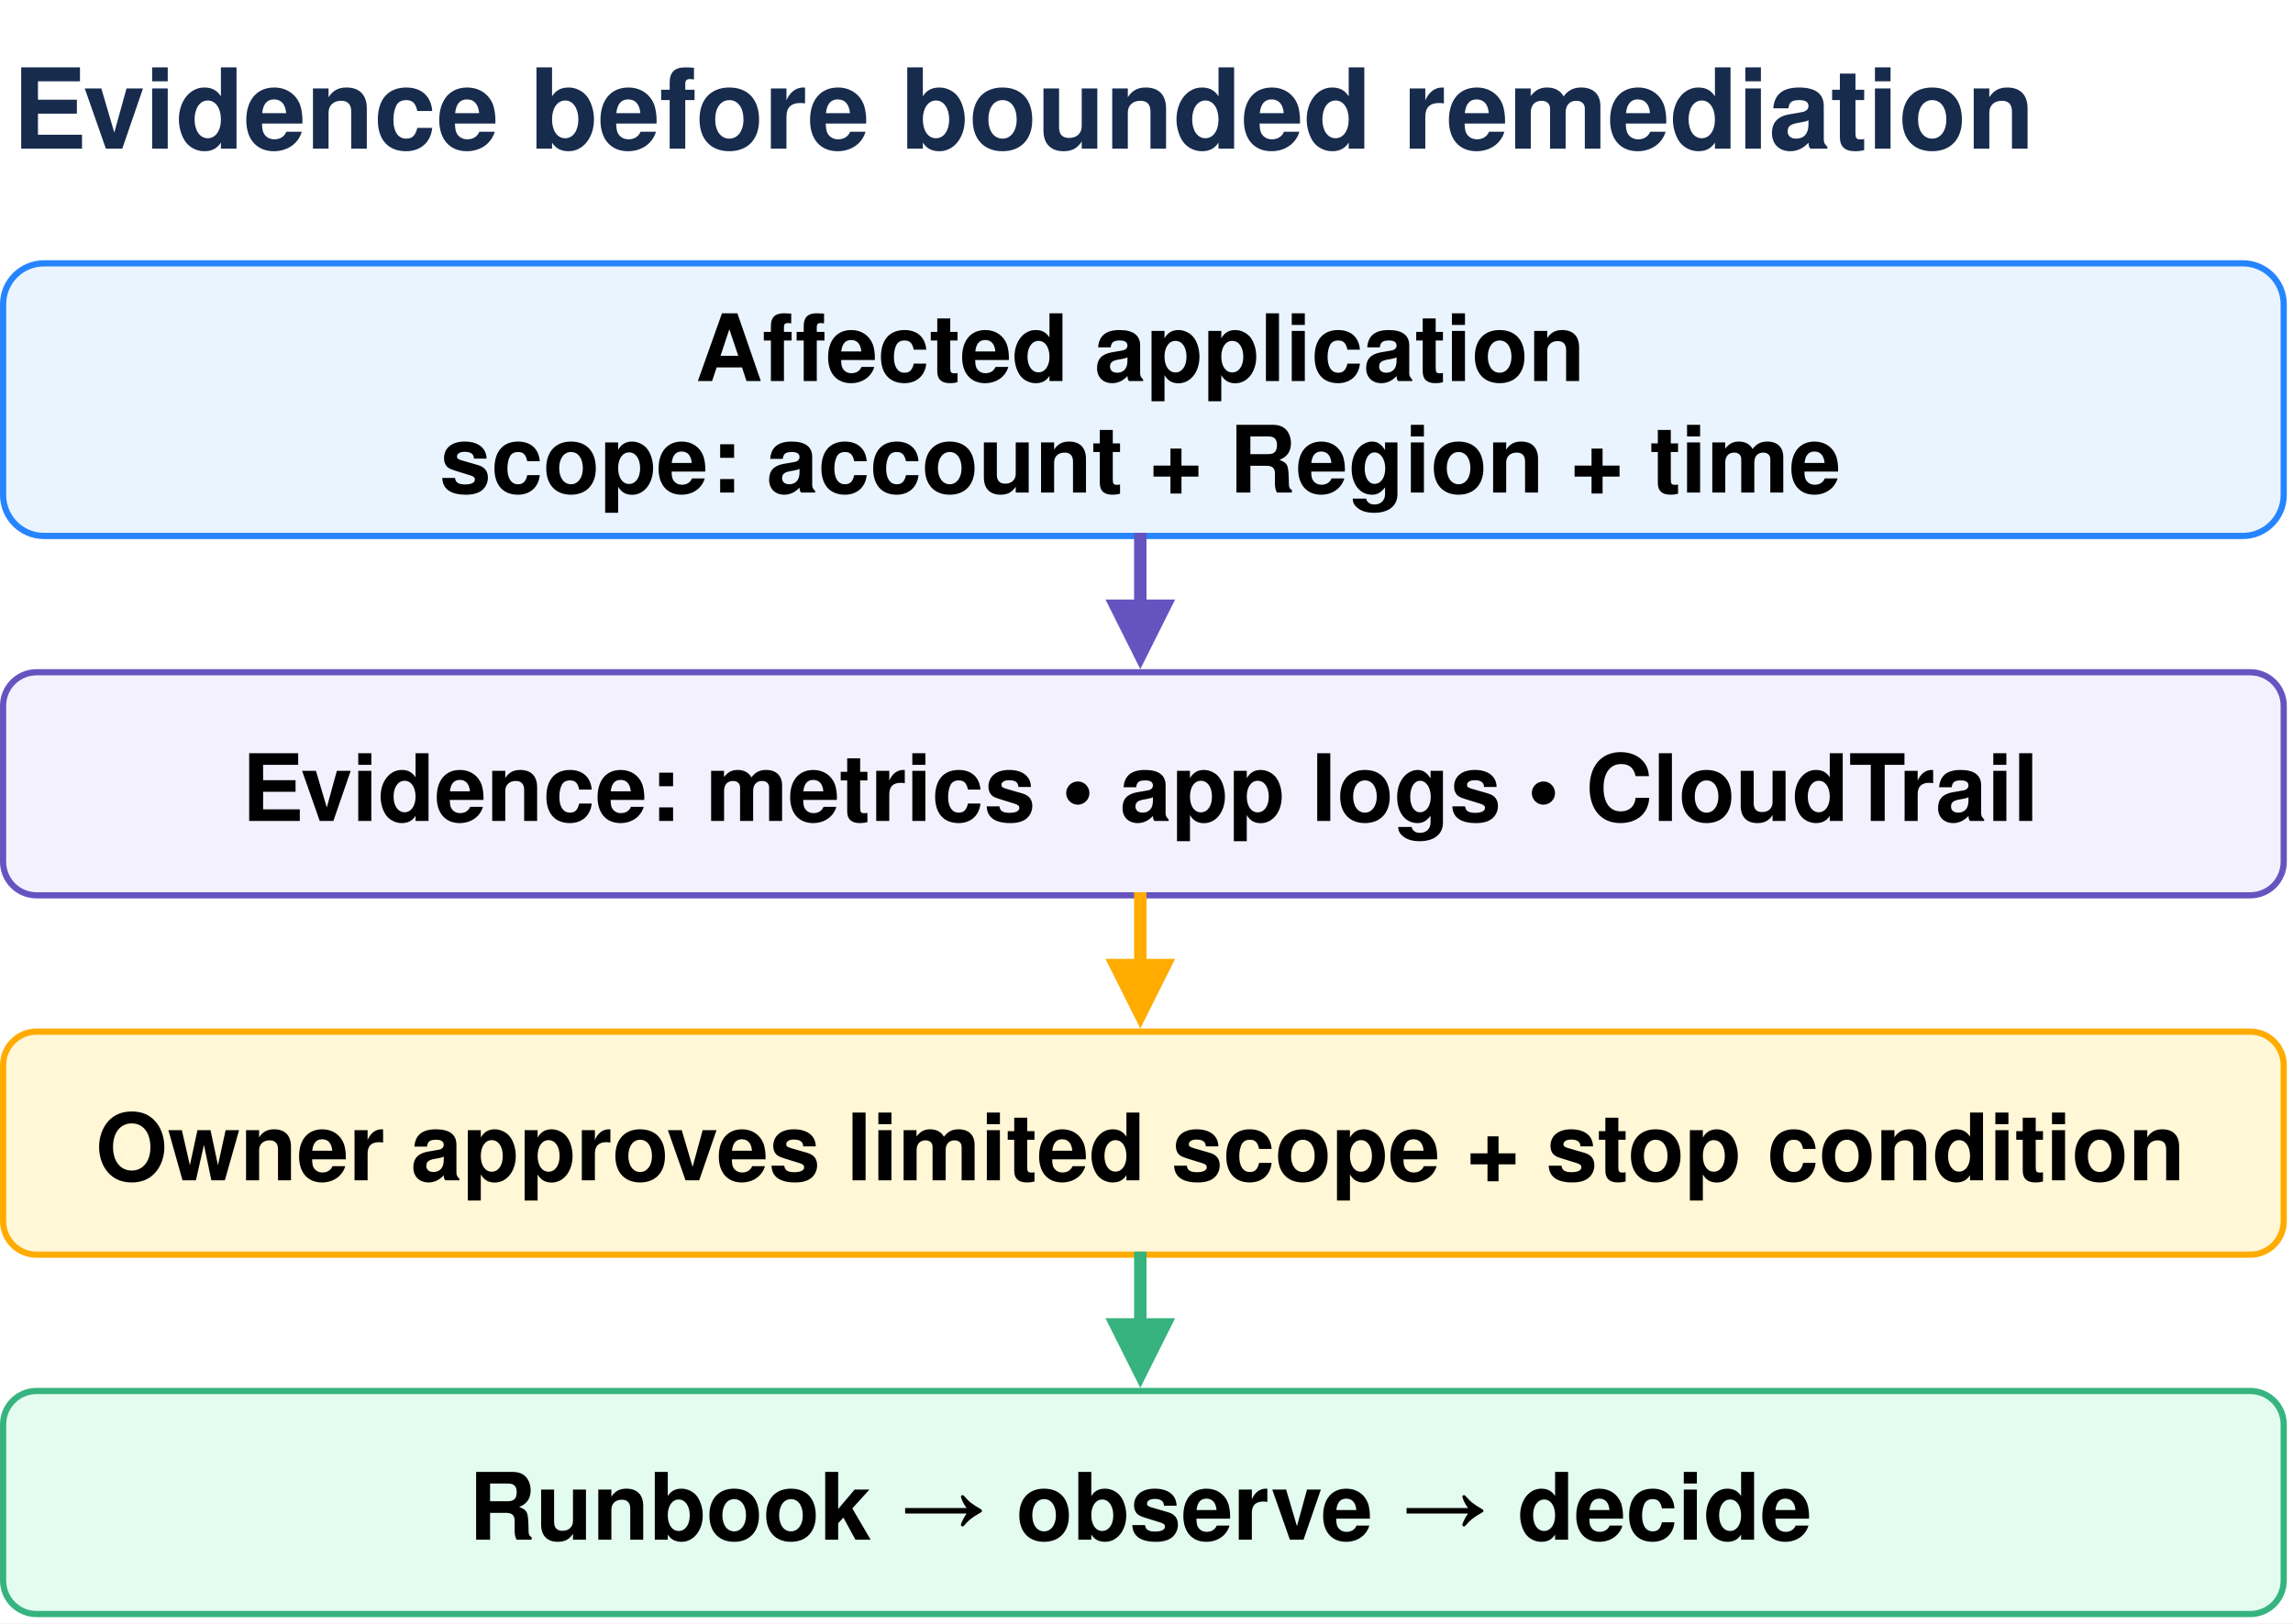
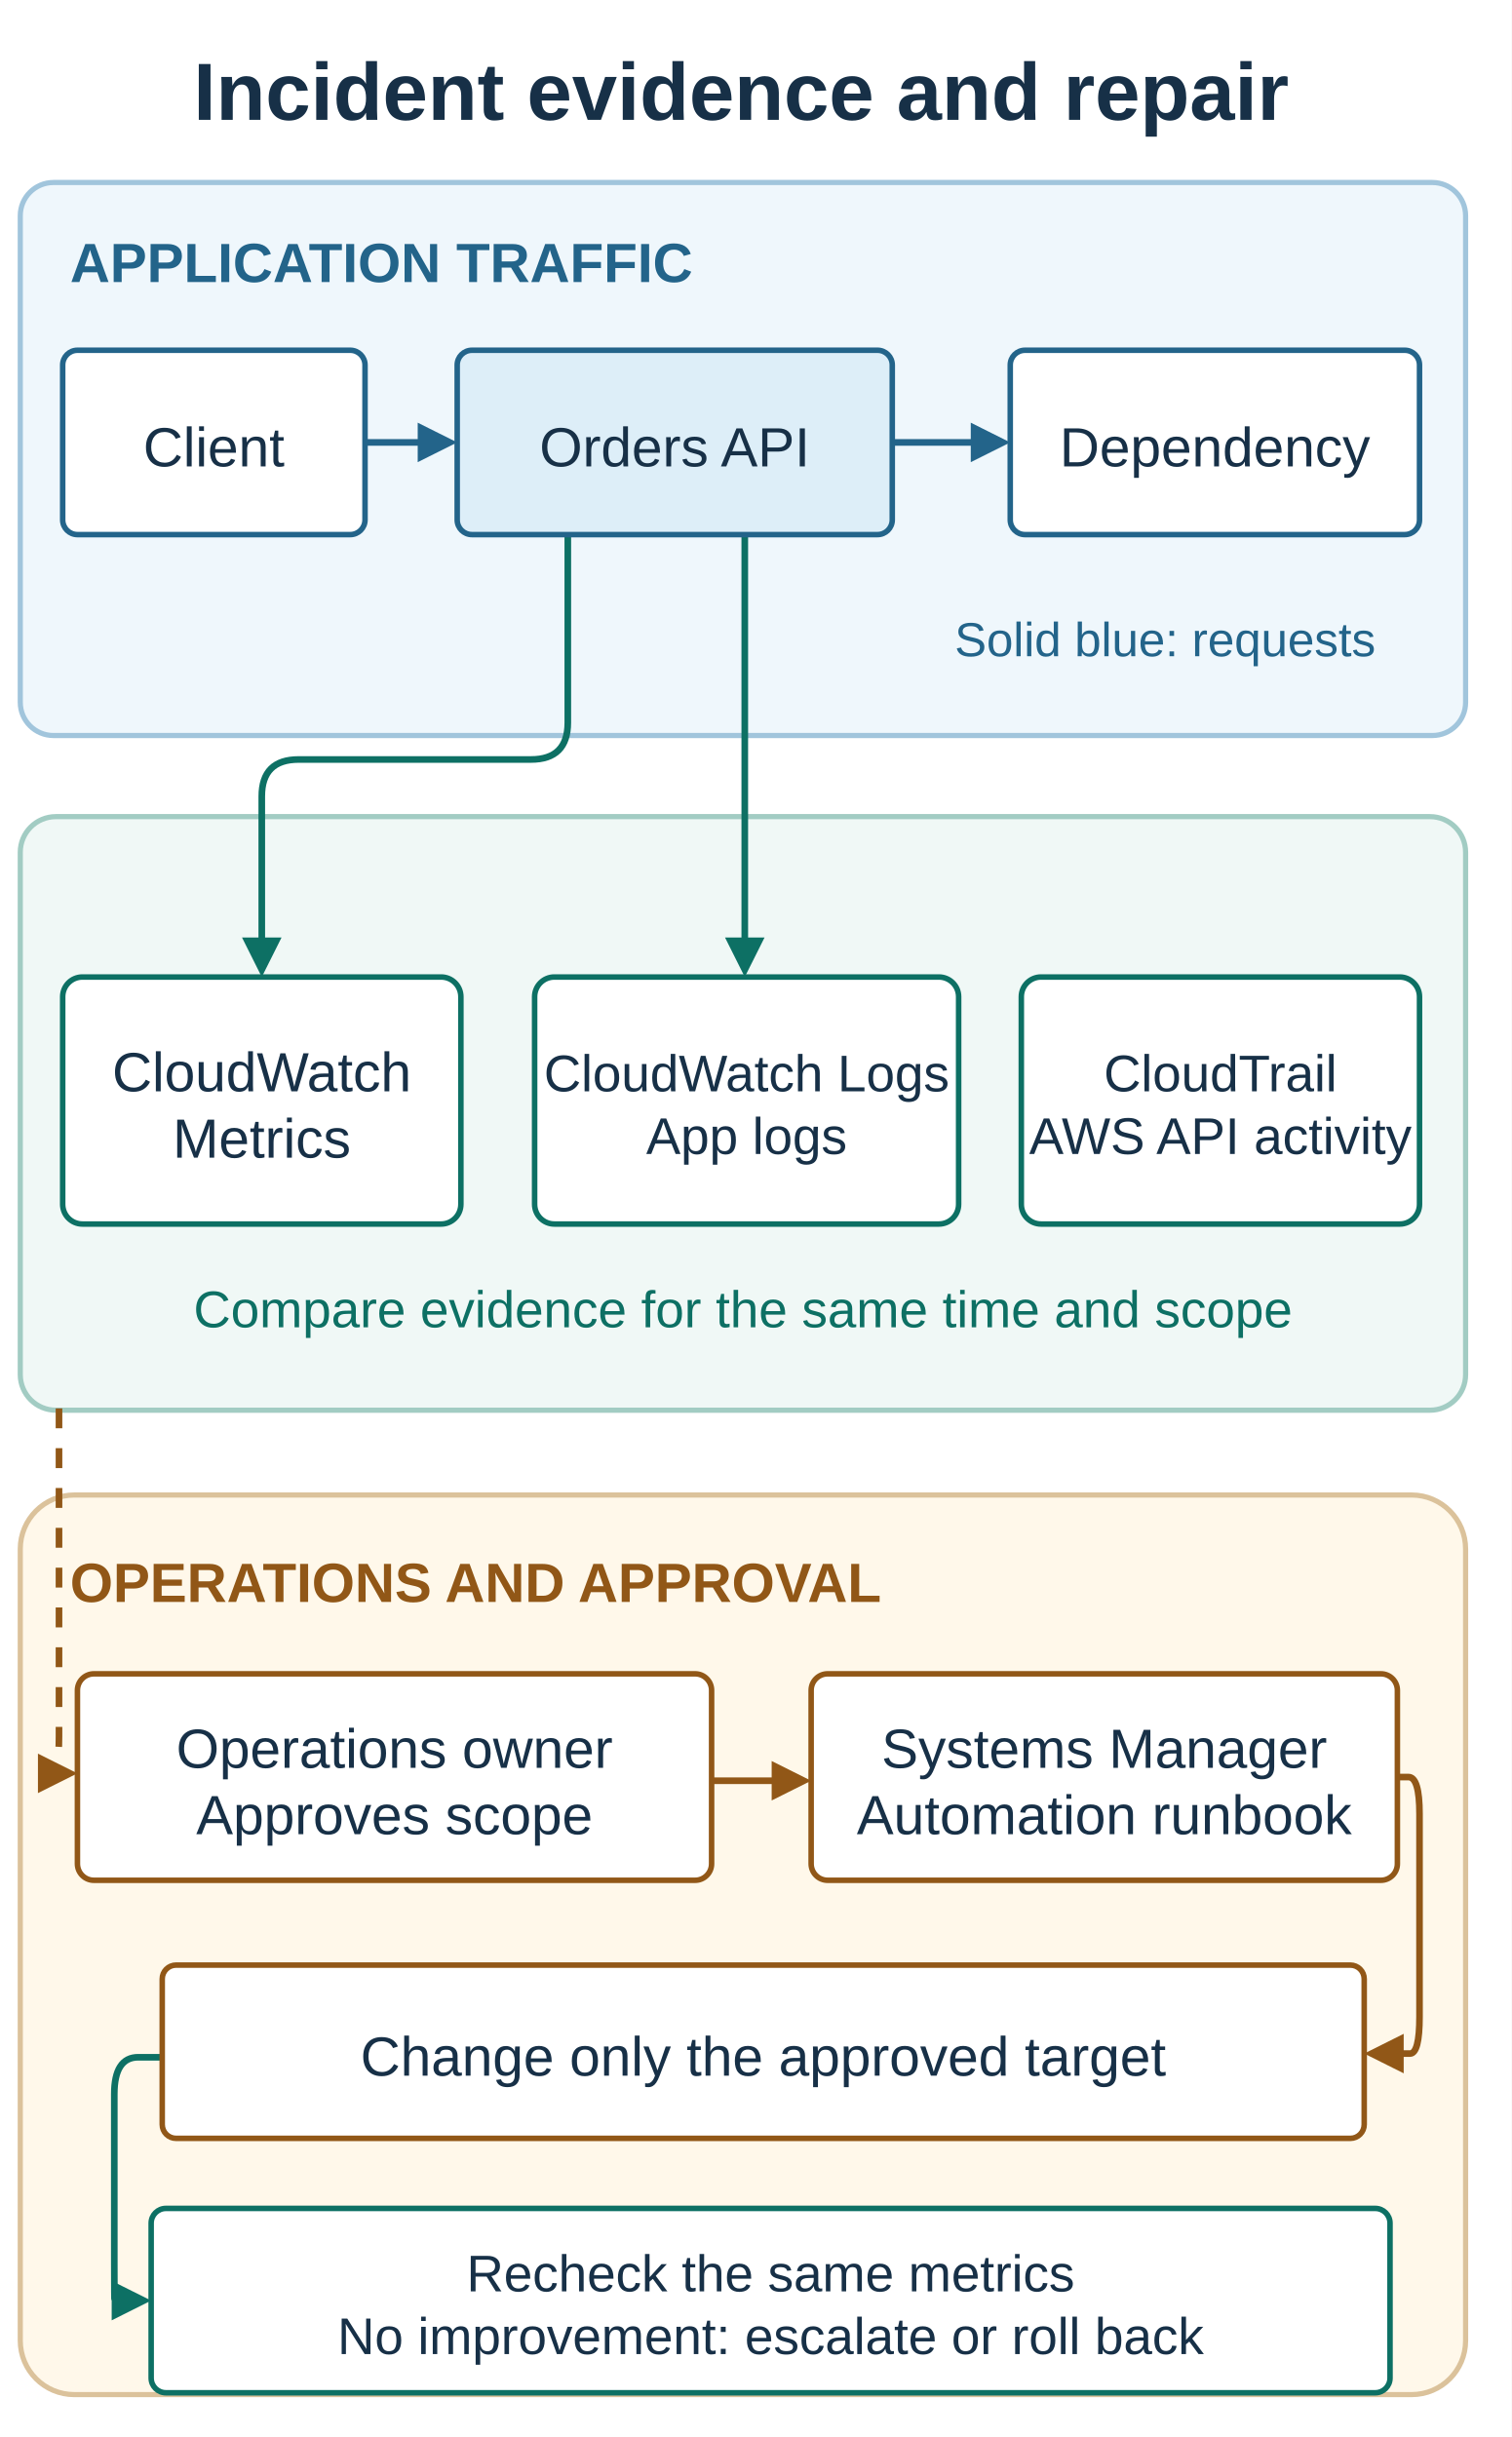
- <svg xmlns="http://www.w3.org/2000/svg" style="background: #FFFFFF; background-color: #FFFFFF; color-scheme: light;" version="1.1" width="370px" height="262px" viewBox="0 0 370 262">
+ <svg xmlns="http://www.w3.org/2000/svg" style="background: #FFFFFF; background-color: #FFFFFF; color-scheme: light;" version="1.1" width="410px" height="661px" viewBox="0 0 410 661">
  <defs />
  <rect fill="#FFFFFF" width="100%" height="100%" x="0" y="0" style="fill: rgb(255, 255, 255);" />
  <g>
    <g data-cell-id="0">
      <g data-cell-id="1">
-         <g data-cell-id="t">
-           <g>
-             <rect x="0" y="0" width="368" height="24" fill="none" stroke="none" pointer-events="all" />
-           </g>
-           <g>
-             <g fill="#172B4D" font-family="Helvetica" font-weight="bold" text-anchor="start" font-size="18px" style="fill: rgb(23, 43, 77);">
-               <text x="2" y="24">Evidence before bounded remediation</text>
-             </g>
-           </g>
-         </g>
-         <g data-cell-id="app">
+         <g data-cell-id="title">
+           <g>
+             <rect x="9" y="5" width="384" height="35" fill="none" stroke="none" pointer-events="all" />
+           </g>
+           <g>
+             <g fill="#173047" font-family="Arial" font-weight="bold" text-anchor="middle" font-size="22px" style="fill: rgb(23, 48, 71);">
+               <text x="201" y="32.5">Incident evidence and repair</text>
+             </g>
+           </g>
+         </g>
+         <g data-cell-id="work">
          <g transform="translate(0.5,0.5)">
-             <rect x="0" y="42" width="368" height="44" rx="6.6" ry="6.6" fill="#eaf4fe" stroke="#2684ff" pointer-events="all" style="fill: rgb(234, 244, 254); stroke: rgb(38, 132, 255);" />
-           </g>
-           <g>
-             <g fill="#000000" font-family="Helvetica" font-weight="bold" text-anchor="middle" font-size="15px" style="fill: rgb(0, 0, 0);">
-               <text x="184" y="61.5">Affected application</text>
-               <text x="184" y="79.5">scope: account + Region + time</text>
-             </g>
-           </g>
-         </g>
-         <g data-cell-id="evidence">
+             <rect x="5" y="49" width="392" height="150" rx="9" ry="9" fill="#eff7fc" stroke="#a1c5dc" stroke-width="1.4" pointer-events="all" style="fill: rgb(239, 247, 252); stroke: rgb(161, 197, 220);" />
+           </g>
+         </g>
+         <g data-cell-id="telemetry">
          <g transform="translate(0.5,0.5)">
-             <rect x="0" y="108" width="368" height="36" rx="5.4" ry="5.4" fill="#f4f1ff" stroke="#6554c0" pointer-events="all" style="fill: rgb(244, 241, 255); stroke: rgb(101, 84, 192);" />
-           </g>
-           <g>
-             <g fill="#000000" font-family="Helvetica" font-weight="bold" text-anchor="middle" font-size="15px" style="fill: rgb(0, 0, 0);">
-               <text x="184" y="132.5">Evidence: metrics • app logs • CloudTrail</text>
-             </g>
-           </g>
-         </g>
-         <g data-cell-id="gate">
+             <rect x="5" y="221" width="392" height="161" rx="9.66" ry="9.66" fill="#f0f8f6" stroke="#a2ccc3" stroke-width="1.4" pointer-events="all" style="fill: rgb(240, 248, 246); stroke: rgb(162, 204, 195);" />
+           </g>
+         </g>
+         <g data-cell-id="control">
          <g transform="translate(0.5,0.5)">
-             <rect x="0" y="166" width="368" height="36" rx="5.4" ry="5.4" fill="#fff7d6" stroke="#ffab00" pointer-events="all" style="fill: rgb(255, 247, 214); stroke: rgb(255, 171, 0);" />
-           </g>
-           <g>
-             <g fill="#000000" font-family="Helvetica" font-weight="bold" text-anchor="middle" font-size="15px" style="fill: rgb(0, 0, 0);">
-               <text x="184" y="190.5">Owner approves limited scope + stop condition</text>
-             </g>
-           </g>
-         </g>
-         <g data-cell-id="run">
-           <g transform="translate(0.5,0.5)">
-             <rect x="0" y="224" width="368" height="36" rx="5.4" ry="5.4" fill="#e3fcef" stroke="#36b37e" pointer-events="all" style="fill: rgb(227, 252, 239); stroke: rgb(54, 179, 126);" />
-           </g>
-           <g>
-             <g fill="#000000" font-family="Helvetica" font-weight="bold" text-anchor="middle" font-size="15px" style="fill: rgb(0, 0, 0);">
-               <text x="184" y="248.5">Runbook → observe → decide</text>
-             </g>
-           </g>
-         </g>
-         <g data-cell-id="e1">
-           <g>
-             <path d="M 184 86 L 184 97.76" fill="none" stroke="#6554c0" stroke-width="2" stroke-miterlimit="10" pointer-events="stroke" style="stroke: rgb(101, 84, 192);" />
-             <path d="M 184 105.76 L 180 97.76 L 188 97.76 Z" fill="#6554c0" stroke="#6554c0" stroke-width="2" stroke-miterlimit="10" pointer-events="all" style="fill: rgb(101, 84, 192); stroke: rgb(101, 84, 192);" />
-           </g>
-         </g>
-         <g data-cell-id="e2">
-           <g>
-             <path d="M 184 144 L 184 155.76" fill="none" stroke="#ffab00" stroke-width="2" stroke-miterlimit="10" pointer-events="stroke" style="stroke: rgb(255, 171, 0);" />
-             <path d="M 184 163.76 L 180 155.76 L 188 155.76 Z" fill="#ffab00" stroke="#ffab00" stroke-width="2" stroke-miterlimit="10" pointer-events="all" style="fill: rgb(255, 171, 0); stroke: rgb(255, 171, 0);" />
-           </g>
-         </g>
-         <g data-cell-id="e3">
-           <g>
-             <path d="M 184 202 L 184 213.76" fill="none" stroke="#36b37e" stroke-width="2" stroke-miterlimit="10" pointer-events="stroke" style="stroke: rgb(54, 179, 126);" />
-             <path d="M 184 221.76 L 180 213.76 L 188 213.76 Z" fill="#36b37e" stroke="#36b37e" stroke-width="2" stroke-miterlimit="10" pointer-events="all" style="fill: rgb(54, 179, 126); stroke: rgb(54, 179, 126);" />
+             <rect x="5" y="405" width="392" height="244" rx="14.64" ry="14.64" fill="#fff8ea" stroke="#dbc29b" stroke-width="1.4" pointer-events="all" style="fill: rgb(255, 248, 234); stroke: rgb(219, 194, 155);" />
+           </g>
+         </g>
+         <g data-cell-id="workLabel">
+           <g>
+             <rect x="17" y="57" width="365" height="26" fill="none" stroke="none" pointer-events="all" />
+           </g>
+           <g>
+             <g fill="#23648A" font-family="Arial" font-weight="bold" text-anchor="start" font-size="15px" style="fill: rgb(35, 100, 138);">
+               <text x="19" y="76.5">APPLICATION TRAFFIC</text>
+             </g>
+           </g>
+         </g>
+         <g data-cell-id="ctrlLabel">
+           <g>
+             <rect x="17" y="414" width="365" height="28" fill="none" stroke="none" pointer-events="all" />
+           </g>
+           <g>
+             <g fill="#915717" font-family="Arial" font-weight="bold" text-anchor="start" font-size="15px" style="fill: rgb(145, 87, 23);">
+               <text x="19" y="434.5">OPERATIONS AND APPROVAL</text>
+             </g>
+           </g>
+         </g>
+         <g data-cell-id="userToApp">
+           <g>
+             <path d="M 99 120 L 114.19 120" fill="none" stroke="#23648a" stroke-width="1.8" stroke-miterlimit="10" pointer-events="stroke" style="stroke: rgb(35, 100, 138);" />
+             <path d="M 121.99 120 L 114.19 123.9 L 114.19 116.1 Z" fill="#23648a" stroke="#23648a" stroke-width="1.8" stroke-miterlimit="10" pointer-events="all" style="fill: rgb(35, 100, 138); stroke: rgb(35, 100, 138);" />
+           </g>
+         </g>
+         <g data-cell-id="appToDep">
+           <g>
+             <path d="M 242 120 L 264.19 120" fill="none" stroke="#23648a" stroke-width="1.8" stroke-miterlimit="10" pointer-events="stroke" style="stroke: rgb(35, 100, 138);" />
+             <path d="M 271.99 120 L 264.19 123.9 L 264.19 116.1 Z" fill="#23648a" stroke="#23648a" stroke-width="1.8" stroke-miterlimit="10" pointer-events="all" style="fill: rgb(35, 100, 138); stroke: rgb(35, 100, 138);" />
+           </g>
+         </g>
+         <g data-cell-id="appToMetrics">
+           <g>
+             <path d="M 154 145 L 154 196 Q 154 206 144 206 L 81 206 Q 71 206 71 216 L 71 255.19" fill="none" stroke="#0d7064" stroke-width="1.8" stroke-miterlimit="10" pointer-events="stroke" style="stroke: rgb(13, 112, 100);" />
+             <path d="M 71 262.99 L 67.1 255.19 L 74.9 255.19 Z" fill="#0d7064" stroke="#0d7064" stroke-width="1.8" stroke-miterlimit="10" pointer-events="all" style="fill: rgb(13, 112, 100); stroke: rgb(13, 112, 100);" />
+           </g>
+         </g>
+         <g data-cell-id="appToLogs">
+           <g>
+             <path d="M 202 145 L 202 255.19" fill="none" stroke="#0d7064" stroke-width="1.8" stroke-miterlimit="10" pointer-events="stroke" style="stroke: rgb(13, 112, 100);" />
+             <path d="M 202 262.99 L 198.1 255.19 L 205.9 255.19 Z" fill="#0d7064" stroke="#0d7064" stroke-width="1.8" stroke-miterlimit="10" pointer-events="all" style="fill: rgb(13, 112, 100); stroke: rgb(13, 112, 100);" />
+           </g>
+         </g>
+         <g data-cell-id="compareToOwner">
+           <g>
+             <path d="M 16 382 L 16 471 Q 16 481 13.59 481 L 11.19 481" fill="none" stroke="#915717" stroke-width="1.8" stroke-miterlimit="10" stroke-dasharray="5.4 5.4" pointer-events="stroke" style="stroke: rgb(145, 87, 23);" />
+             <path d="M 18.99 481 L 11.19 484.9 L 11.19 477.1 Z" fill="#915717" stroke="#915717" stroke-width="1.8" stroke-miterlimit="10" pointer-events="all" style="fill: rgb(145, 87, 23); stroke: rgb(145, 87, 23);" />
+           </g>
+         </g>
+         <g data-cell-id="approvedRun">
+           <g>
+             <path d="M 193 483 L 210.19 483" fill="none" stroke="#915717" stroke-width="1.8" stroke-miterlimit="10" pointer-events="stroke" style="stroke: rgb(145, 87, 23);" />
+             <path d="M 217.99 483 L 210.19 486.9 L 210.19 479.1 Z" fill="#915717" stroke="#915717" stroke-width="1.8" stroke-miterlimit="10" pointer-events="all" style="fill: rgb(145, 87, 23); stroke: rgb(145, 87, 23);" />
+           </g>
+         </g>
+         <g data-cell-id="runScope">
+           <g>
+             <path d="M 379 482 L 382 482 Q 385 482 385 492 L 385 547 Q 385 557 382.41 557 L 379.81 557" fill="none" stroke="#915717" stroke-width="1.8" stroke-miterlimit="10" pointer-events="stroke" style="stroke: rgb(145, 87, 23);" />
+             <path d="M 372.01 557 L 379.81 553.1 L 379.81 560.9 Z" fill="#915717" stroke="#915717" stroke-width="1.8" stroke-miterlimit="10" pointer-events="all" style="fill: rgb(145, 87, 23); stroke: rgb(145, 87, 23);" />
+           </g>
+         </g>
+         <g data-cell-id="recheck">
+           <g>
+             <path d="M 44 558 L 37.5 558 Q 31 558 31 568 L 31 614 Q 31 624 31.09 624 L 31.19 624" fill="none" stroke="#0d7064" stroke-width="1.8" stroke-miterlimit="10" pointer-events="stroke" style="stroke: rgb(13, 112, 100);" />
+             <path d="M 38.99 624 L 31.19 627.9 L 31.19 620.1 Z" fill="#0d7064" stroke="#0d7064" stroke-width="1.8" stroke-miterlimit="10" pointer-events="all" style="fill: rgb(13, 112, 100); stroke: rgb(13, 112, 100);" />
+           </g>
+         </g>
+         <g data-cell-id="client">
+           <g>
+             <rect x="17" y="95" width="82" height="50" rx="4" ry="4" fill="#ffffff" stroke="#23648a" stroke-width="1.5" pointer-events="all" style="fill: rgb(255, 255, 255); stroke: rgb(35, 100, 138);" />
+           </g>
+           <g>
+             <g fill="#173047" font-family="Arial" text-anchor="middle" font-size="15px" style="fill: rgb(23, 48, 71);">
+               <text x="58" y="126.5">Client</text>
+             </g>
+           </g>
+         </g>
+         <g data-cell-id="api">
+           <g>
+             <rect x="124" y="95" width="118" height="50" rx="4" ry="4" fill="#ddeef8" stroke="#23648a" stroke-width="1.5" pointer-events="all" style="fill: rgb(221, 238, 248); stroke: rgb(35, 100, 138);" />
+           </g>
+           <g>
+             <g fill="#173047" font-family="Arial" text-anchor="middle" font-size="15px" style="fill: rgb(23, 48, 71);">
+               <text x="183" y="126.5">Orders API</text>
+             </g>
+           </g>
+         </g>
+         <g data-cell-id="dep">
+           <g>
+             <rect x="274" y="95" width="111" height="50" rx="4" ry="4" fill="#ffffff" stroke="#23648a" stroke-width="1.5" pointer-events="all" style="fill: rgb(255, 255, 255); stroke: rgb(35, 100, 138);" />
+           </g>
+           <g>
+             <g fill="#173047" font-family="Arial" text-anchor="middle" font-size="15px" style="fill: rgb(23, 48, 71);">
+               <text x="329.5" y="126.5">Dependency</text>
+             </g>
+           </g>
+         </g>
+         <g data-cell-id="trafficNote">
+           <g>
+             <rect x="252" y="160" width="128" height="25" fill="none" stroke="none" pointer-events="all" />
+           </g>
+           <g>
+             <g fill="#23648A" font-family="Arial" text-anchor="middle" font-size="13px" style="fill: rgb(35, 100, 138);">
+               <text x="316" y="178">Solid blue: requests</text>
+             </g>
+           </g>
+         </g>
+         <g data-cell-id="metrics">
+           <g>
+             <rect x="17" y="265" width="108" height="67" rx="5.36" ry="5.36" fill="#ffffff" stroke="#0d7064" stroke-width="1.5" pointer-events="all" style="fill: rgb(255, 255, 255); stroke: rgb(13, 112, 100);" />
+           </g>
+           <g>
+             <g fill="#173047" font-family="Arial" text-anchor="middle" font-size="15px" style="fill: rgb(23, 48, 71);">
+               <text x="71" y="296">CloudWatch</text>
+               <text x="71" y="314">Metrics</text>
+             </g>
+           </g>
+         </g>
+         <g data-cell-id="applogs">
+           <g>
+             <rect x="145" y="265" width="115" height="67" rx="5.36" ry="5.36" fill="#ffffff" stroke="#0d7064" stroke-width="1.5" pointer-events="all" style="fill: rgb(255, 255, 255); stroke: rgb(13, 112, 100);" />
+           </g>
+           <g>
+             <g fill="#173047" font-family="Arial" text-anchor="middle" font-size="14px" style="fill: rgb(23, 48, 71);">
+               <text x="202.5" y="296">CloudWatch Logs</text>
+               <text x="202.5" y="313">App logs</text>
+             </g>
+           </g>
+         </g>
+         <g data-cell-id="trail">
+           <g>
+             <rect x="277" y="265" width="108" height="67" rx="5.36" ry="5.36" fill="#ffffff" stroke="#0d7064" stroke-width="1.5" pointer-events="all" style="fill: rgb(255, 255, 255); stroke: rgb(13, 112, 100);" />
+           </g>
+           <g>
+             <g fill="#173047" font-family="Arial" text-anchor="middle" font-size="14px" style="fill: rgb(23, 48, 71);">
+               <text x="331" y="296">CloudTrail</text>
+               <text x="331" y="313">AWS API activity</text>
+             </g>
+           </g>
+         </g>
+         <g data-cell-id="compare">
+           <g>
+             <rect x="18" y="339" width="367" height="30" fill="none" stroke="none" pointer-events="all" />
+           </g>
+           <g>
+             <g fill="#0D7064" font-family="Arial" text-anchor="middle" font-size="14px" style="fill: rgb(13, 112, 100);">
+               <text x="201.5" y="360">Compare evidence for the same time and scope</text>
+             </g>
+           </g>
+         </g>
+         <g data-cell-id="approval">
+           <g>
+             <rect x="21" y="454" width="172" height="56" rx="4.48" ry="4.48" fill="#ffffff" stroke="#915717" stroke-width="1.5" pointer-events="all" style="fill: rgb(255, 255, 255); stroke: rgb(145, 87, 23);" />
+           </g>
+           <g>
+             <g fill="#173047" font-family="Arial" text-anchor="middle" font-size="15px" style="fill: rgb(23, 48, 71);">
+               <text x="107" y="479.5">Operations owner</text>
+               <text x="107" y="497.5">Approves scope</text>
+             </g>
+           </g>
+         </g>
+         <g data-cell-id="ssm">
+           <g>
+             <rect x="220" y="454" width="159" height="56" rx="4.48" ry="4.48" fill="#ffffff" stroke="#915717" stroke-width="1.5" pointer-events="all" style="fill: rgb(255, 255, 255); stroke: rgb(145, 87, 23);" />
+           </g>
+           <g>
+             <g fill="#173047" font-family="Arial" text-anchor="middle" font-size="15px" style="fill: rgb(23, 48, 71);">
+               <text x="299.5" y="479.5">Systems Manager</text>
+               <text x="299.5" y="497.5">Automation runbook</text>
+             </g>
+           </g>
+         </g>
+         <g data-cell-id="scope">
+           <g>
+             <rect x="44" y="533" width="326" height="47" rx="3.76" ry="3.76" fill="#ffffff" stroke="#915717" stroke-width="1.5" pointer-events="all" style="fill: rgb(255, 255, 255); stroke: rgb(145, 87, 23);" />
+           </g>
+           <g>
+             <g fill="#173047" font-family="Arial" text-anchor="middle" font-size="15px" style="fill: rgb(23, 48, 71);">
+               <text x="207" y="563">Change only the approved target</text>
+             </g>
+           </g>
+         </g>
+         <g data-cell-id="verify">
+           <g>
+             <rect x="41" y="599" width="336" height="50" rx="4" ry="4" fill="#ffffff" stroke="#0d7064" stroke-width="1.5" pointer-events="all" style="fill: rgb(255, 255, 255); stroke: rgb(13, 112, 100);" />
+           </g>
+           <g>
+             <g fill="#173047" font-family="Arial" text-anchor="middle" font-size="14px" style="fill: rgb(23, 48, 71);">
+               <text x="209" y="621.5">Recheck the same metrics</text>
+               <text x="209" y="638.5">No improvement: escalate or roll back</text>
+             </g>
          </g>
        </g>
      </g>
    </g>
  </g>
</svg>
